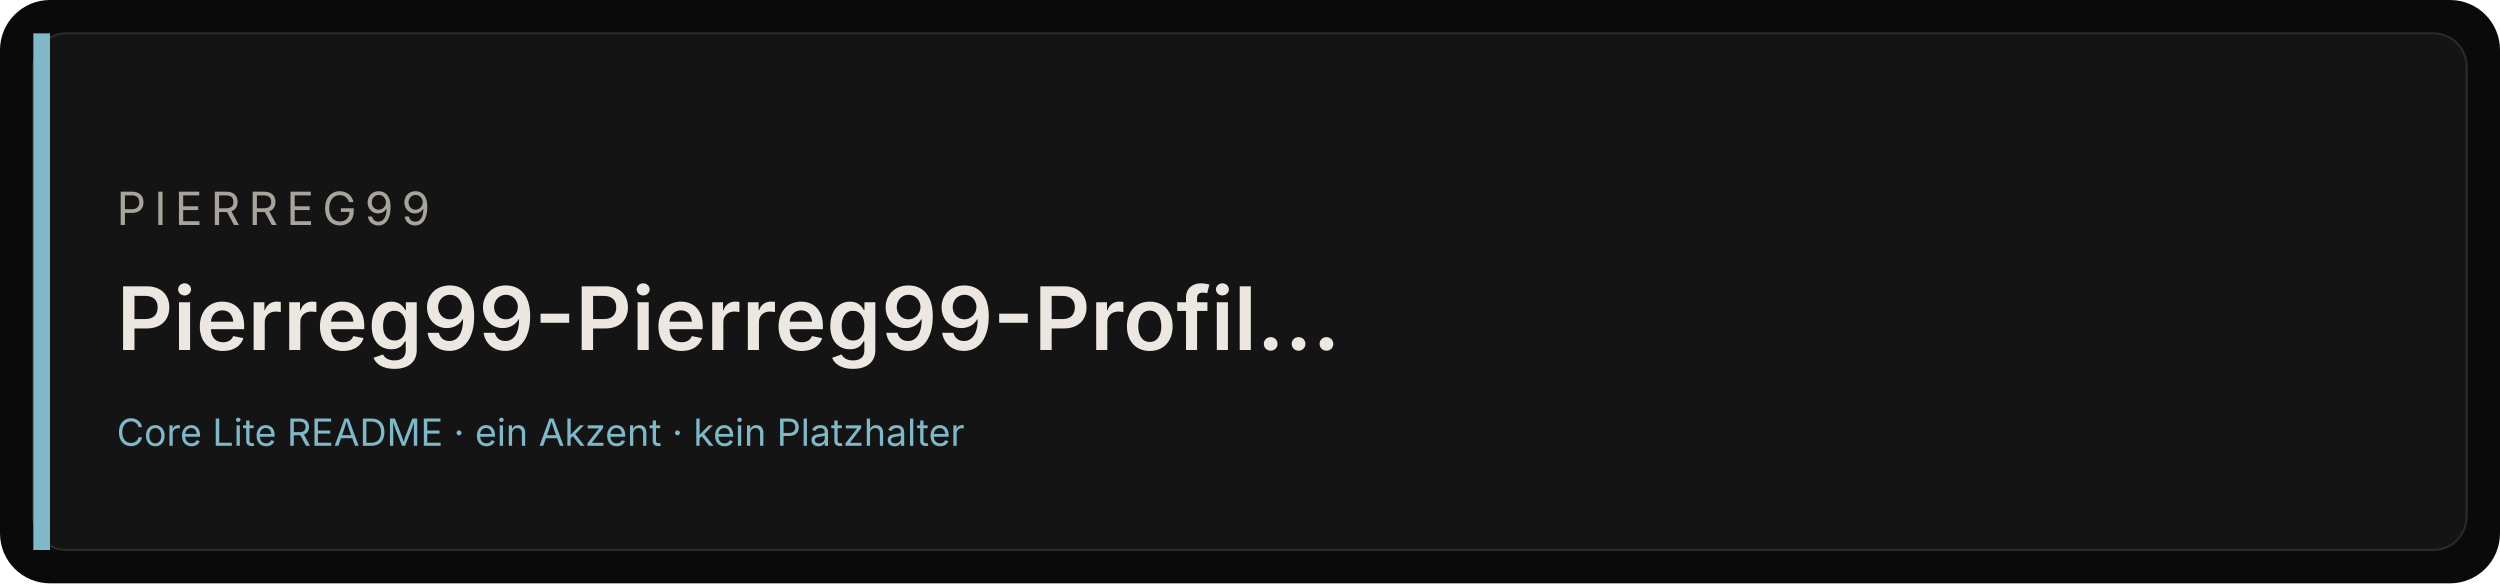
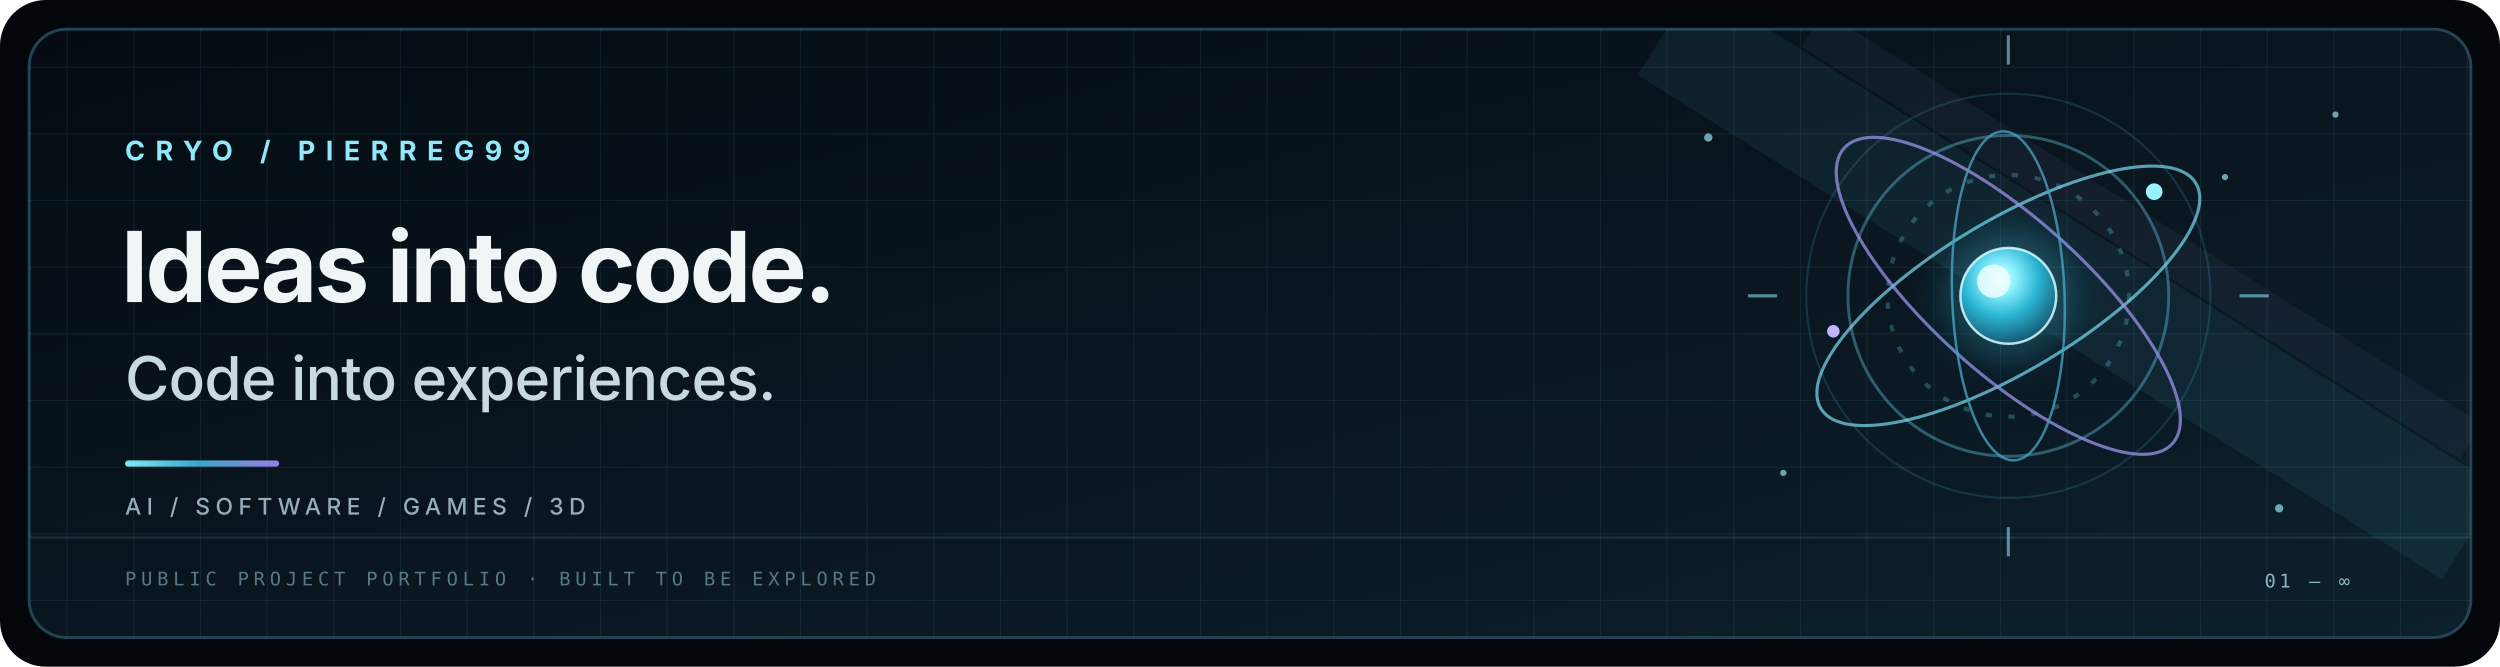
- <svg xmlns="http://www.w3.org/2000/svg" width="1200" height="280" viewBox="0 0 1200 280" role="img" aria-label="Pierreg99-Pierreg99-Profile-Page">
-   <rect width="1200" height="280" rx="24" fill="#0A0A0A" />
-   <rect x="16" y="16" width="1168" height="248" rx="16" fill="#141414" stroke="#2A2A28" />
-   <rect x="16" y="16" width="8" height="248" fill="#7EB8C9" />
-   <text x="56" y="108" fill="#A8A49B" font-family="Segoe UI, Inter, system-ui, sans-serif" font-size="22" letter-spacing="4">PIERREG99</text>
-   <text x="56" y="168" fill="#ECE8E1" font-family="Segoe UI, Inter, system-ui, sans-serif" font-size="42" font-weight="600">Pierreg99-Pierreg99-Profil…</text>
-   <text x="56" y="214" fill="#7EB8C9" font-family="Segoe UI, Inter, system-ui, sans-serif" font-size="18">Core Lite README · ein Akzent · kein Platzhalter</text>
+ <svg xmlns="http://www.w3.org/2000/svg" width="1200" height="320" viewBox="0 0 1200 320" role="img" aria-labelledby="banner-title banner-desc">
+   <defs>
+     <linearGradient id="background" x1="0" y1="0" x2="1" y2="1">
+       <stop offset="0" stop-color="#050b12" />
+       <stop offset="0.58" stop-color="#0a1721" />
+       <stop offset="1" stop-color="#0b202b" />
+     </linearGradient>
+     <linearGradient id="edge" x1="0" y1="0" x2="1" y2="0">
+       <stop offset="0" stop-color="#7be8fa" />
+       <stop offset="0.48" stop-color="#3aa7c7" />
+       <stop offset="1" stop-color="#987de5" />
+     </linearGradient>
+     <radialGradient id="core" cx="42%" cy="32%" r="72%">
+       <stop offset="0" stop-color="#e5fcff" />
+       <stop offset="0.22" stop-color="#8df0ff" />
+       <stop offset="0.55" stop-color="#2ab4d3" />
+       <stop offset="1" stop-color="#14506a" />
+     </radialGradient>
+     <pattern id="grid" width="32" height="32" patternUnits="userSpaceOnUse">
+       <path d="M32 0H0V32" fill="none" stroke="#73cfe6" stroke-opacity=".09" stroke-width="1" />
+     </pattern>
+     <filter id="glow" x="-100%" y="-100%" width="300%" height="300%">
+       <feGaussianBlur stdDeviation="7" />
+     </filter>
+     <clipPath id="panel">
+       <rect x="14" y="14" width="1172" height="292" rx="18" />
+     </clipPath>
+   </defs>
+   <rect width="1200" height="320" rx="22" fill="#03070c" />
+   <rect x="14" y="14" width="1172" height="292" rx="18" fill="url(#background)" stroke="#234454" stroke-width="1.4" />
+   <g clip-path="url(#panel)">
+     <rect x="14" y="14" width="1172" height="292" fill="url(#grid)" />
+     <path d="M14 258H1186" stroke="#3d7184" stroke-opacity=".28" />
+     <path d="M14 34H300" stroke="url(#edge)" stroke-width="3" />
+     <path d="M800 14L1186 256" stroke="#70dcf2" stroke-opacity=".07" stroke-width="52" />
+     <path d="M870 14L1186 212" stroke="#b2a0f4" stroke-opacity=".06" stroke-width="20" />
+     <g transform="translate(964 142)">
+       <circle r="97" fill="none" stroke="#55cbe7" stroke-opacity=".16" stroke-width="1" />
+       <circle r="77" fill="none" stroke="#6adff7" stroke-opacity=".35" stroke-width="1.4" />
+       <circle r="58" fill="none" stroke="#6adff7" stroke-opacity=".26" stroke-dasharray="3 8" stroke-width="2" />
+       <ellipse rx="105" ry="36" transform="rotate(-31)" fill="none" stroke="#83e8fb" stroke-opacity=".66" stroke-width="1.5" />
+       <ellipse rx="106" ry="37" transform="rotate(42)" fill="none" stroke="#9b91eb" stroke-opacity=".75" stroke-width="1.5" />
+       <ellipse rx="79" ry="27" transform="rotate(88)" fill="none" stroke="#4a9dbb" stroke-opacity=".8" stroke-width="1.2" />
+       <circle r="32" fill="#38c9e8" fill-opacity=".23" filter="url(#glow)" />
+       <circle r="23" fill="url(#core)" stroke="#d8fbff" stroke-opacity=".85" stroke-width="1.2" />
+       <circle r="8" cx="-7" cy="-7" fill="#f0fdff" fill-opacity=".82" />
+       <circle cx="70" cy="-50" r="4" fill="#9af1ff" />
+       <circle cx="-84" cy="17" r="3" fill="#c2b5ff" />
+       <path d="M-125 0H-111M111 0H125M0-125V-111M0 111V125" stroke="#8deafb" stroke-opacity=".55" stroke-width="1.5" />
+     </g>
+     <g fill="#90ddeb" fill-opacity=".72">
+       <circle cx="820" cy="66" r="2" />
+       <circle cx="1094" cy="244" r="2" />
+       <circle cx="1121" cy="55" r="1.5" />
+       <circle cx="856" cy="227" r="1.5" />
+       <circle cx="1068" cy="85" r="1.5" />
+     </g>
+   </g>
+   <g font-family="Segoe UI, Inter, system-ui, sans-serif">
+     <text x="60" y="77" fill="#8fe9fa" font-size="13" font-weight="650" letter-spacing="5">CRYO / PIERREG99</text>
+     <text x="58" y="145" fill="#f0f5f7" font-size="47" font-weight="650" letter-spacing="-1.4">Ideas into code.</text>
+     <text x="60" y="192" fill="#c9d9e0" font-size="29" font-weight="450" letter-spacing="-.35">Code into experiences.</text>
+     <rect x="60" y="221" width="74" height="3" rx="1.5" fill="url(#edge)" />
+     <text x="60" y="247" fill="#97adba" font-size="11" font-weight="550" letter-spacing="2.6">AI  /  SOFTWARE  /  GAMES  /  3D</text>
+     <text x="60" y="281" fill="#587787" font-family="ui-monospace, SFMono-Regular, Consolas, monospace" font-size="9" letter-spacing="2.3">PUBLIC PROJECT PORTFOLIO · BUILT TO BE EXPLORED</text>
+     <text x="1128" y="282" text-anchor="end" fill="#8cb5c5" font-family="ui-monospace, SFMono-Regular, Consolas, monospace" font-size="9" letter-spacing="1.7">01 — ∞</text>
+   </g>
</svg>
